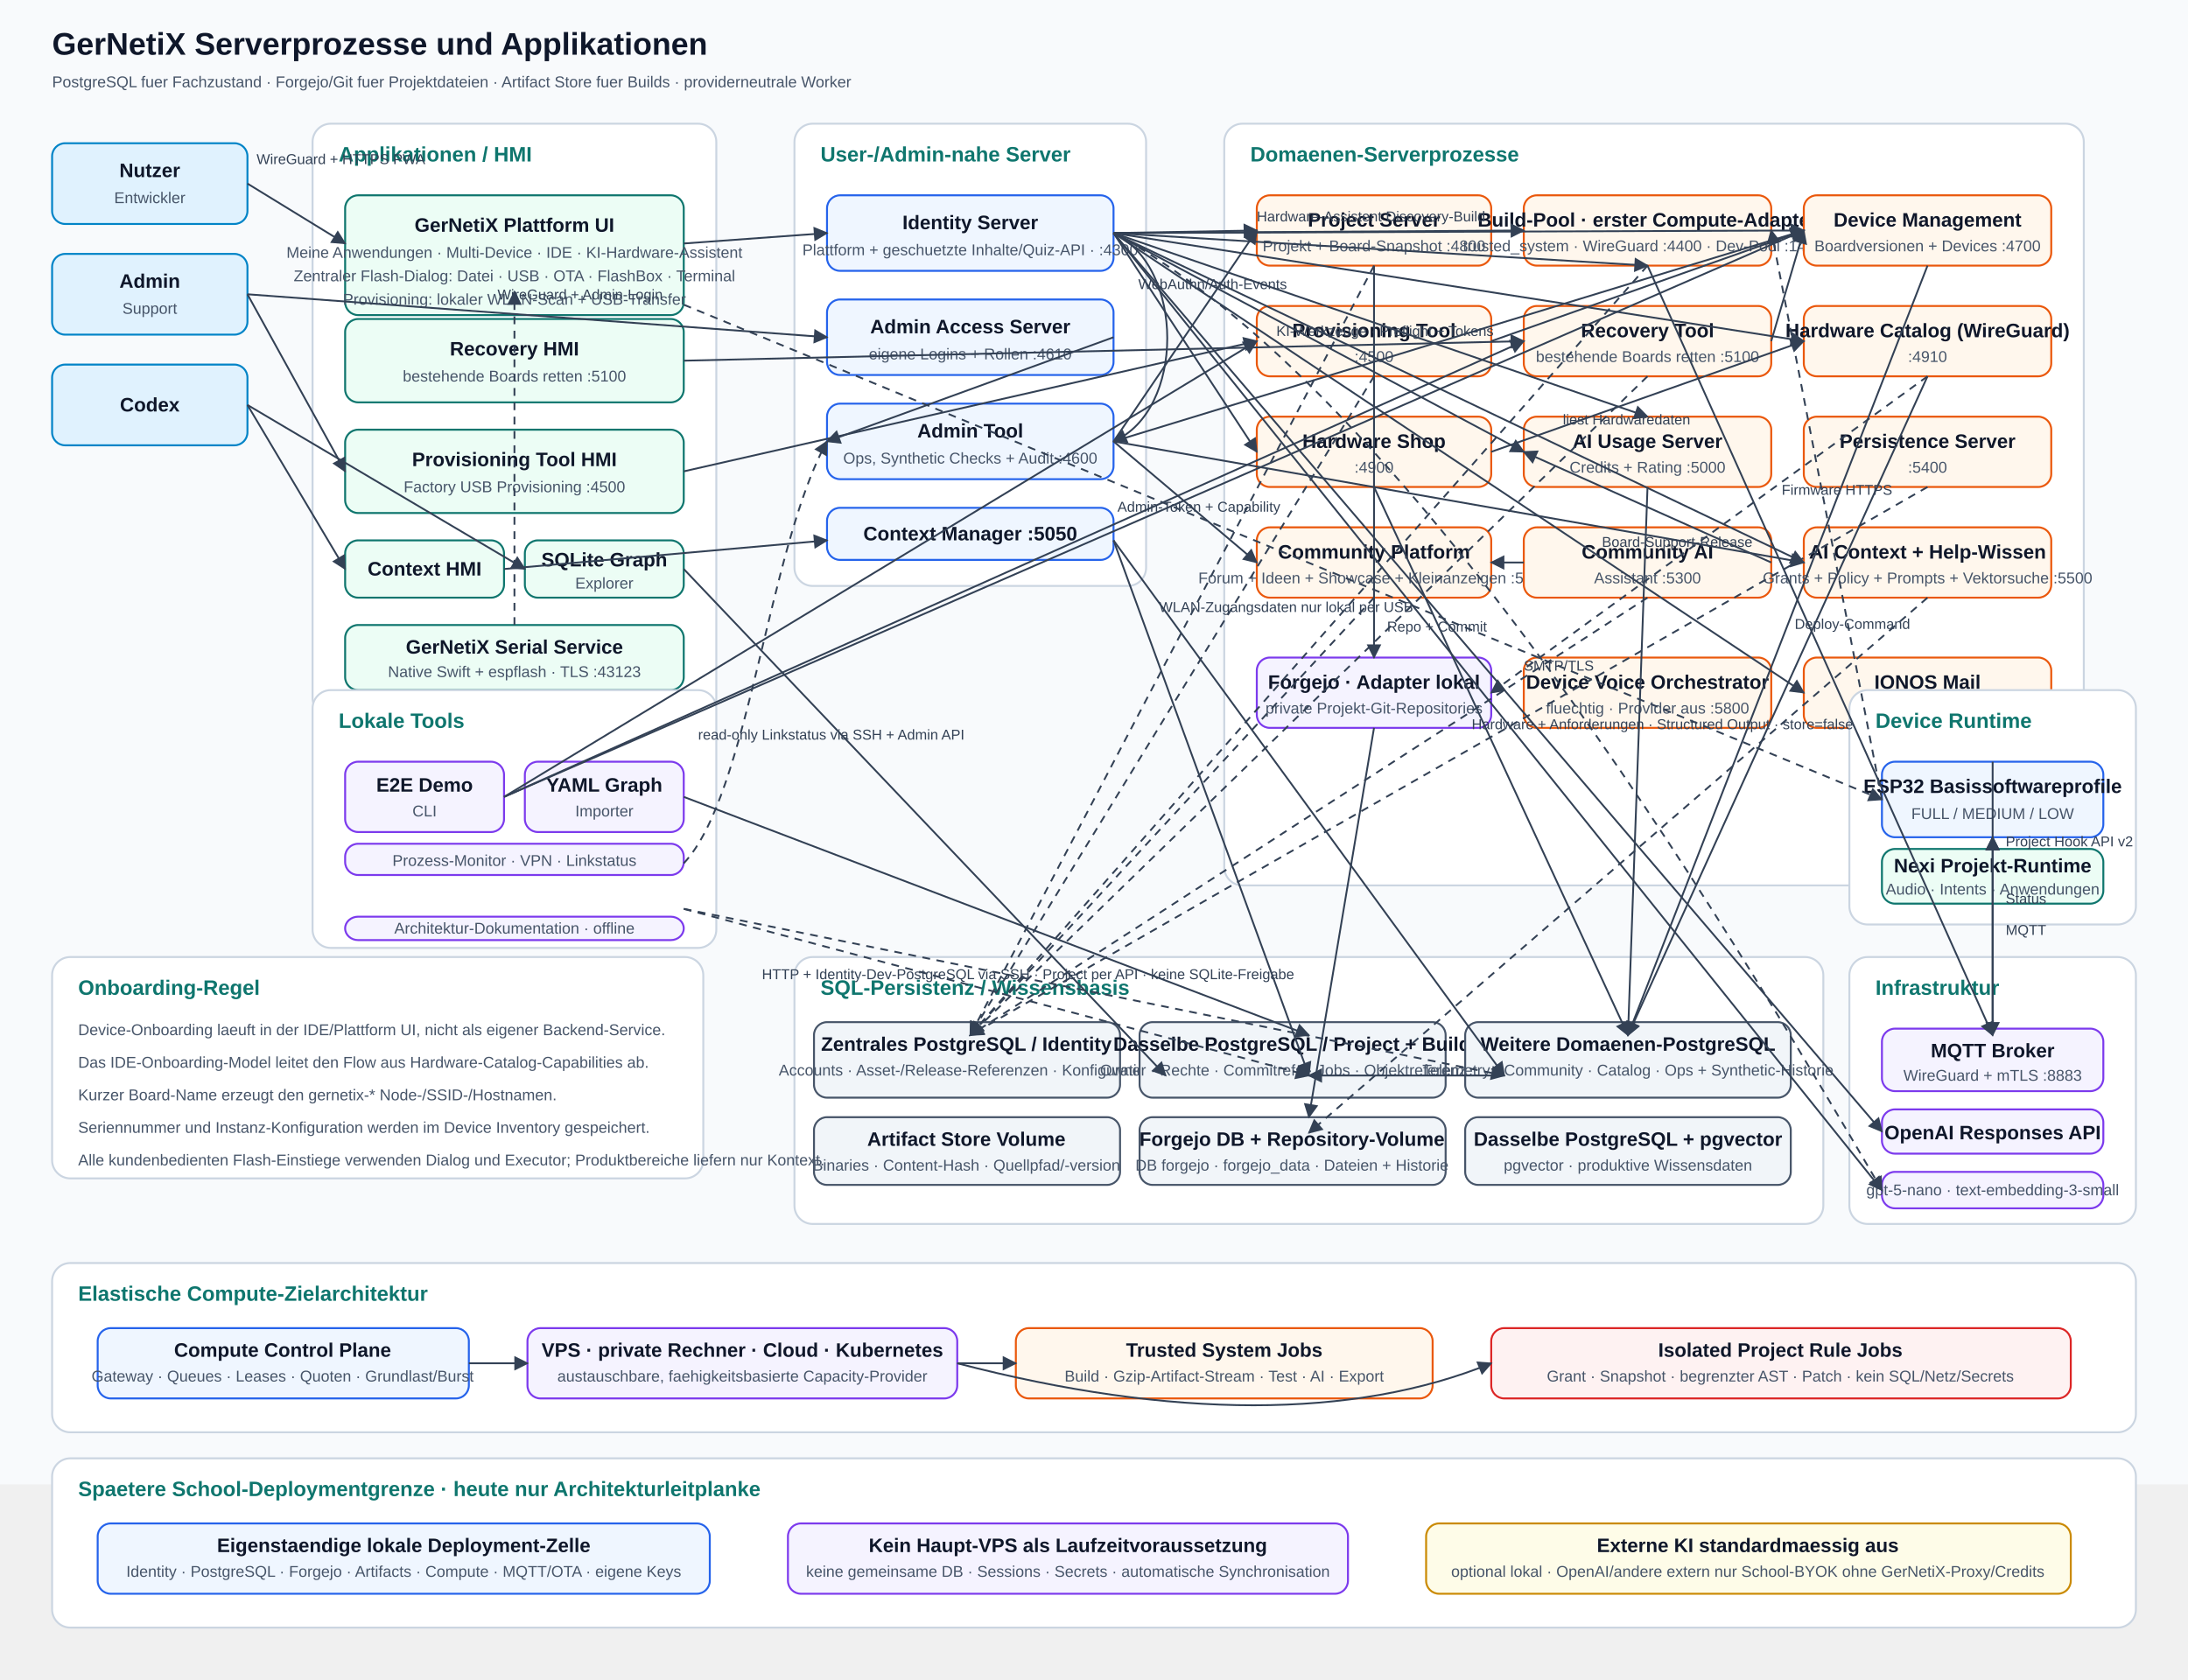
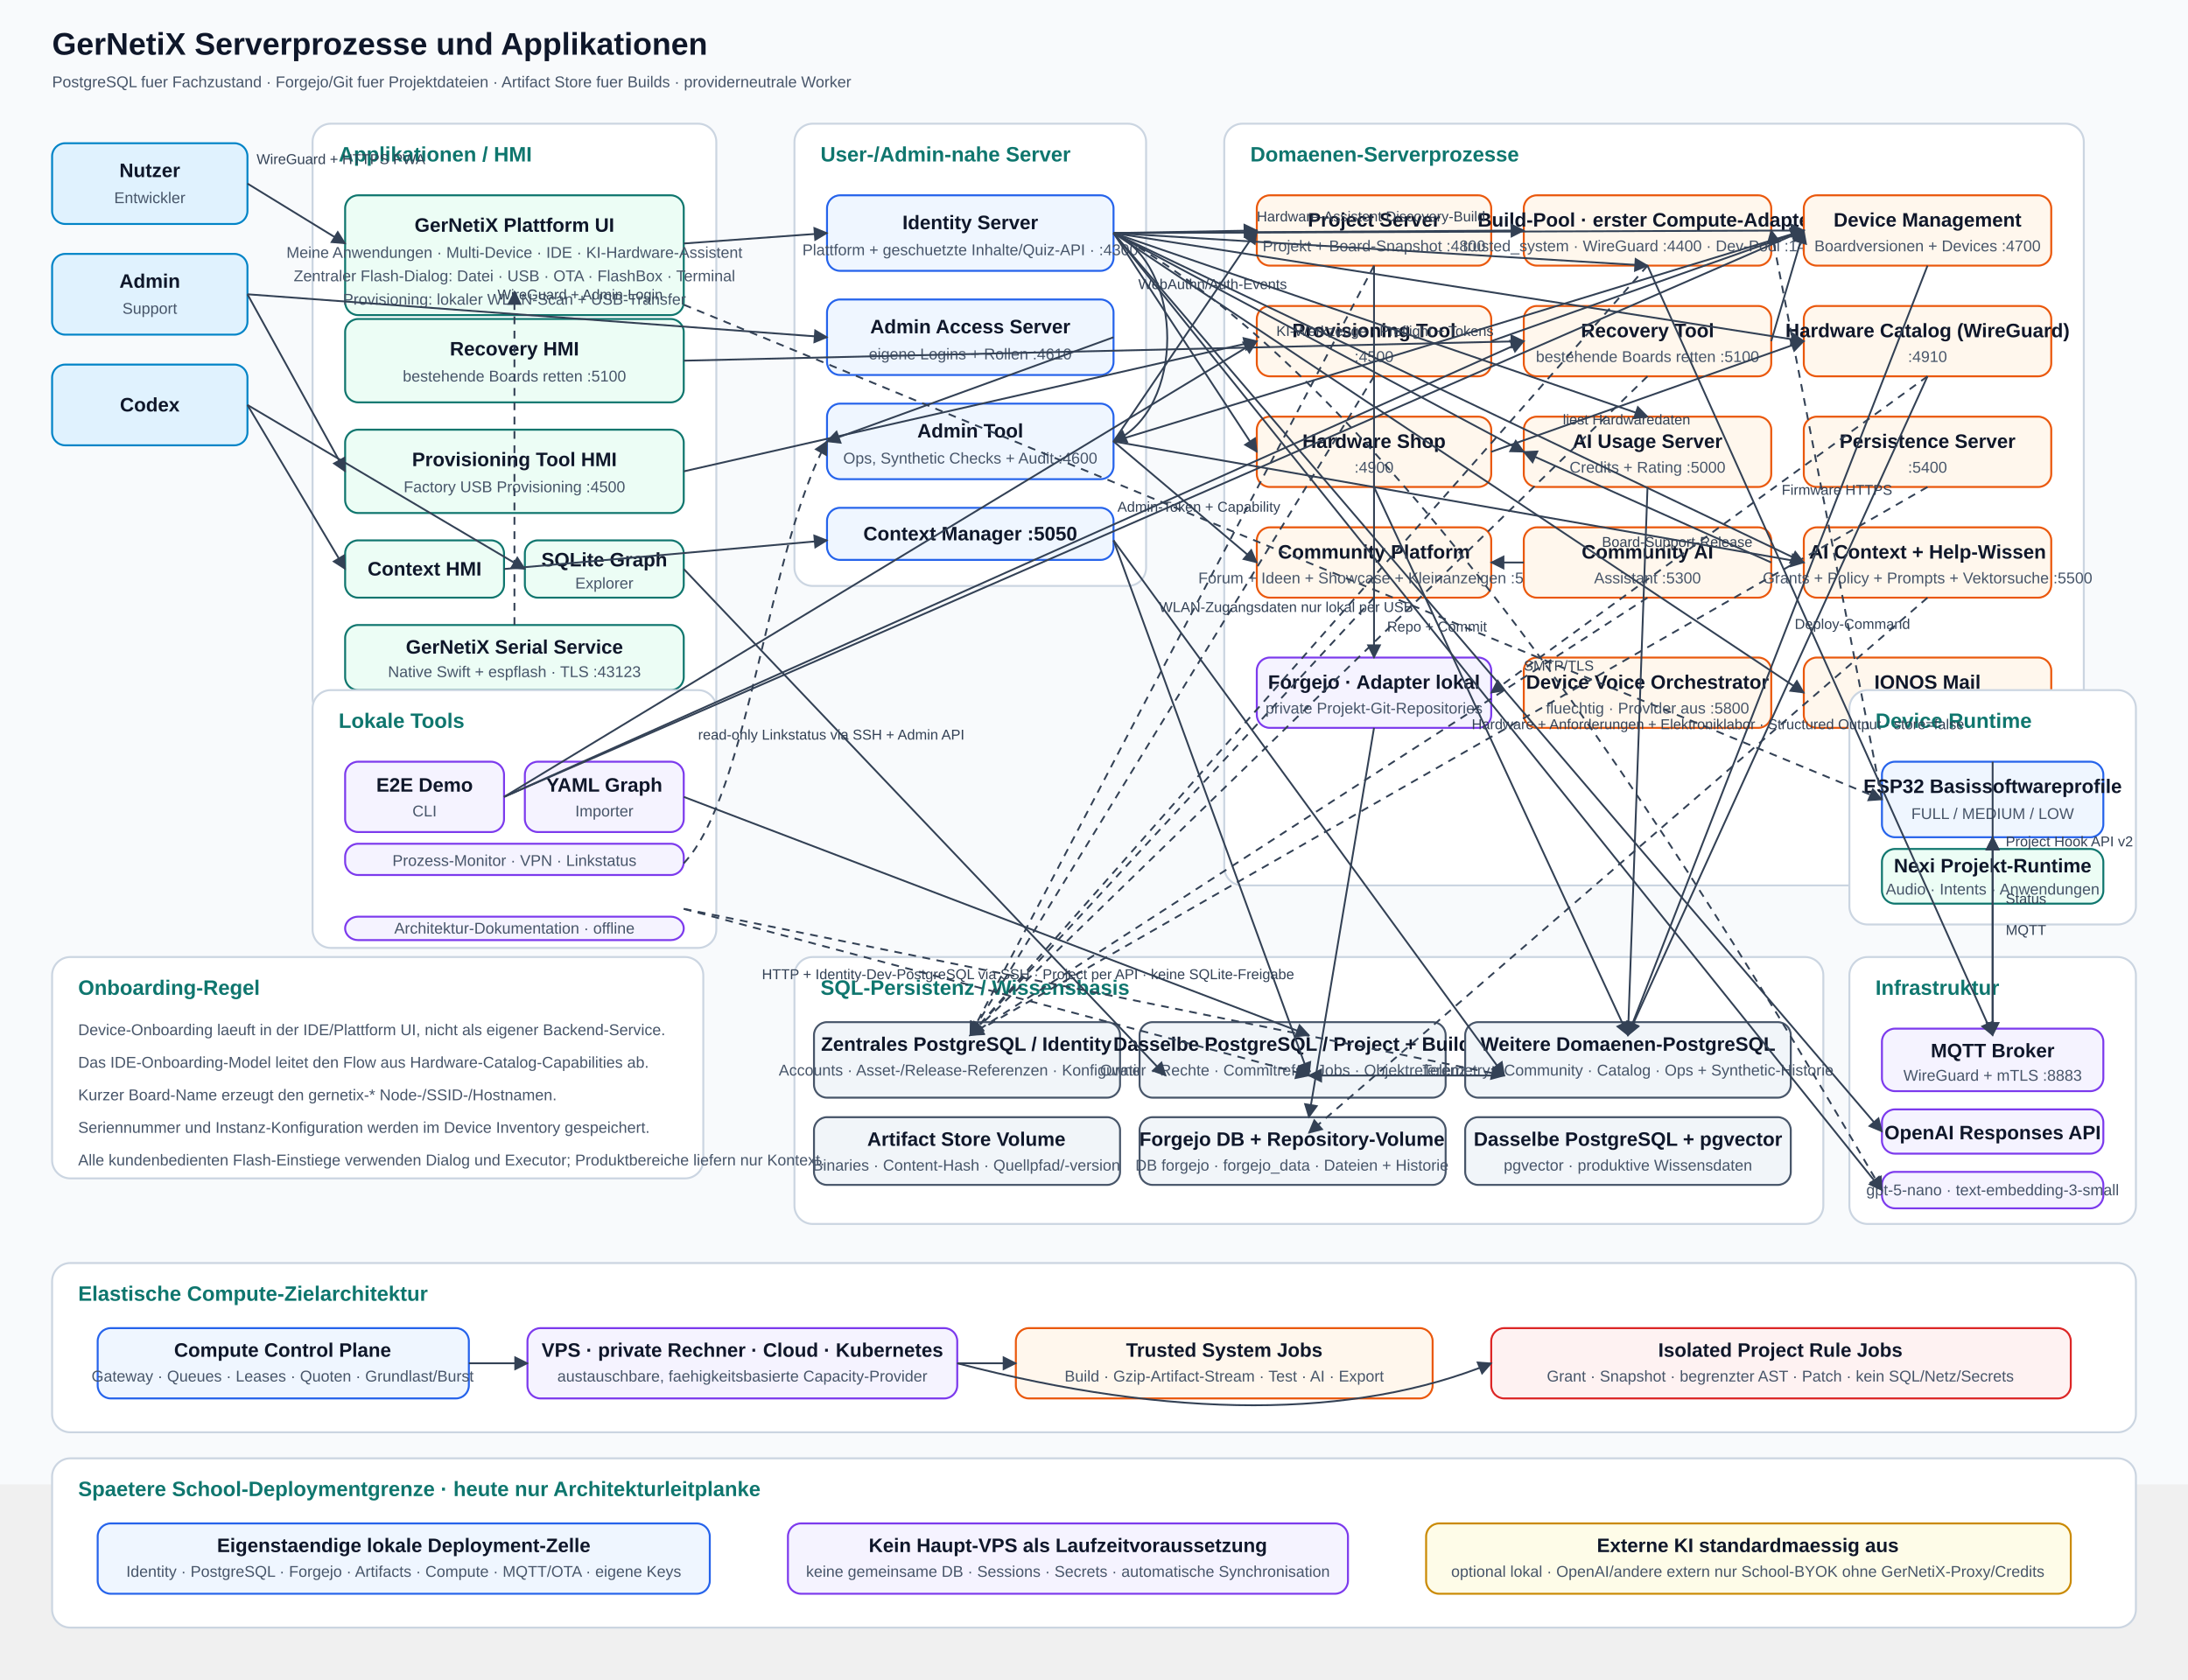
<svg xmlns="http://www.w3.org/2000/svg" width="1680" height="1290" viewBox="0 0 1680 1290" role="img" aria-labelledby="title desc">
  <defs>
    <marker id="arrow" viewBox="0 0 10 10" refX="9" refY="5" markerWidth="8" markerHeight="8" orient="auto-start-reverse">
      <path d="M 0 0 L 10 5 L 0 10 z" fill="#334155" />
    </marker>
    <style>
      .bg { fill: #f8fafc; }
      .cluster { fill: #ffffff; stroke: #cbd5e1; stroke-width: 1.5; rx: 14; }
      .clusterTitle { fill: #0f766e; font: 700 16px Segoe UI, Arial, sans-serif; }
      .node { fill: #ffffff; stroke: #94a3b8; stroke-width: 1.5; rx: 10; }
      .app { fill: #ecfdf5; stroke: #0f766e; }
      .edge { fill: #eff6ff; stroke: #2563eb; }
      .domain { fill: #fff7ed; stroke: #ea580c; }
      .tool { fill: #f5f3ff; stroke: #7c3aed; }
      .store { fill: #f1f5f9; stroke: #475569; }
      .actor { fill: #e0f2fe; stroke: #0284c7; }
      .titleText { fill: #0f172a; font: 700 15px Segoe UI, Arial, sans-serif; }
      .smallText { fill: #475569; font: 12px Segoe UI, Arial, sans-serif; }
      .label { fill: #334155; font: 11px Segoe UI, Arial, sans-serif; }
      .line { fill: none; stroke: #334155; stroke-width: 1.4; marker-end: url(#arrow); }
      .dashed { stroke-dasharray: 6 5; }
    </style>
  </defs>
  <rect class="bg" width="1680" height="1140" />
  <text x="40" y="42" class="titleText" style="font-size:24px">GerNetiX Serverprozesse und Applikationen</text>
  <text x="40" y="67" class="smallText">PostgreSQL fuer Fachzustand · Forgejo/Git fuer Projektdateien · Artifact Store fuer Builds · providerneutrale Worker</text>
  <g id="actors">
    <rect class="node actor" x="40" y="110" width="150" height="62" rx="10" />
    <text class="titleText" x="115" y="136" text-anchor="middle">Nutzer</text>
    <text class="smallText" x="115" y="156" text-anchor="middle">Entwickler</text>
    <rect class="node actor" x="40" y="195" width="150" height="62" rx="10" />
    <text class="titleText" x="115" y="221" text-anchor="middle">Admin</text>
    <text class="smallText" x="115" y="241" text-anchor="middle">Support</text>
    <rect class="node actor" x="40" y="280" width="150" height="62" rx="10" />
    <text class="titleText" x="115" y="316" text-anchor="middle">Codex</text>
  </g>
  <g id="applications">
    <rect class="cluster" x="240" y="95" width="310" height="455" rx="14" />
    <text class="clusterTitle" x="260" y="124">Applikationen / HMI</text>
    <rect class="node app" x="265" y="150" width="260" height="92" rx="10" />
    <text class="titleText" x="395" y="178" text-anchor="middle">GerNetiX Plattform UI</text>
    <text class="smallText" x="395" y="198" text-anchor="middle">Meine Anwendungen · Multi-Device · IDE · KI-Hardware-Assistent</text>
    <text class="smallText" x="395" y="216" text-anchor="middle">Zentraler Flash-Dialog: Datei · USB · OTA · FlashBox · Terminal</text>
    <text class="smallText" x="395" y="234" text-anchor="middle">Provisioning: lokaler WLAN-Scan + USB-Transfer</text>
    <rect class="node app" x="265" y="245" width="260" height="64" rx="10" />
    <text class="titleText" x="395" y="273" text-anchor="middle">Recovery HMI</text>
    <text class="smallText" x="395" y="293" text-anchor="middle">bestehende Boards retten :5100</text>
    <rect class="node app" x="265" y="330" width="260" height="64" rx="10" />
    <text class="titleText" x="395" y="358" text-anchor="middle">Provisioning Tool HMI</text>
    <text class="smallText" x="395" y="378" text-anchor="middle">Factory USB Provisioning :4500</text>
    <rect class="node app" x="265" y="415" width="122" height="44" rx="10" />
    <text class="titleText" x="326" y="442" text-anchor="middle">Context HMI</text>
    <rect class="node app" x="403" y="415" width="122" height="44" rx="10" />
    <text class="titleText" x="464" y="435" text-anchor="middle">SQLite Graph</text>
    <text class="smallText" x="464" y="452" text-anchor="middle">Explorer</text>
    <rect class="node app" x="265" y="480" width="260" height="50" rx="10" />
    <text class="titleText" x="395" y="502" text-anchor="middle">GerNetiX Serial Service</text>
    <text class="smallText" x="395" y="520" text-anchor="middle">Native Swift + espflash · TLS :43123</text>
  </g>
  <g id="edgeServices">
    <rect class="cluster" x="610" y="95" width="270" height="355" rx="14" />
    <text class="clusterTitle" x="630" y="124">User-/Admin-nahe Server</text>
    <rect class="node edge" x="635" y="150" width="220" height="58" rx="10" />
    <text class="titleText" x="745" y="176" text-anchor="middle">Identity Server</text>
    <text class="smallText" x="745" y="196" text-anchor="middle">Plattform + geschuetzte Inhalte/Quiz-API · :4300</text>
    <rect class="node edge" x="635" y="230" width="220" height="58" rx="10" />
    <text class="titleText" x="745" y="256" text-anchor="middle">Admin Access Server</text>
    <text class="smallText" x="745" y="276" text-anchor="middle">eigene Logins + Rollen :4610</text>
    <rect class="node edge" x="635" y="310" width="220" height="58" rx="10" />
    <text class="titleText" x="745" y="336" text-anchor="middle">Admin Tool</text>
    <text class="smallText" x="745" y="356" text-anchor="middle">Ops, Synthetic Checks + Audit :4600</text>
    <rect class="node edge" x="635" y="390" width="220" height="40" rx="10" />
    <text class="titleText" x="745" y="415" text-anchor="middle">Context Manager :5050</text>
  </g>
  <g id="domainServices">
    <rect class="cluster" x="940" y="95" width="660" height="585" rx="14" />
    <text class="clusterTitle" x="960" y="124">Domaenen-Serverprozesse</text>
    <rect class="node domain" x="965" y="150" width="180" height="54" rx="10" />
    <text class="titleText" x="1055" y="174" text-anchor="middle">Project Server</text>
    <text class="smallText" x="1055" y="193" text-anchor="middle">Projekt + Board-Snapshot :4800</text>
    <rect class="node domain" x="1170" y="150" width="190" height="54" rx="10" />
    <text class="titleText" x="1265" y="174" text-anchor="middle">Build-Pool · erster Compute-Adapter</text>
    <text class="smallText" x="1265" y="193" text-anchor="middle">trusted_system · WireGuard :4400 · Dev-Pool :14400</text>
    <rect class="node domain" x="1385" y="150" width="190" height="54" rx="10" />
    <text class="titleText" x="1480" y="174" text-anchor="middle">Device Management</text>
    <text class="smallText" x="1480" y="193" text-anchor="middle">Boardversionen + Devices :4700</text>
    <rect class="node domain" x="965" y="235" width="180" height="54" rx="10" />
    <text class="titleText" x="1055" y="259" text-anchor="middle">Provisioning Tool</text>
    <text class="smallText" x="1055" y="278" text-anchor="middle">:4500</text>
    <rect class="node domain" x="1170" y="235" width="190" height="54" rx="10" />
    <text class="titleText" x="1265" y="259" text-anchor="middle">Recovery Tool</text>
    <text class="smallText" x="1265" y="278" text-anchor="middle">bestehende Boards retten :5100</text>
    <rect class="node domain" x="1385" y="235" width="190" height="54" rx="10" />
    <text class="titleText" x="1480" y="259" text-anchor="middle">Hardware Catalog (WireGuard)</text>
    <text class="smallText" x="1480" y="278" text-anchor="middle">:4910</text>
    <rect class="node domain" x="965" y="320" width="180" height="54" rx="10" />
    <text class="titleText" x="1055" y="344" text-anchor="middle">Hardware Shop</text>
    <text class="smallText" x="1055" y="363" text-anchor="middle">:4900</text>
    <rect class="node domain" x="1170" y="320" width="190" height="54" rx="10" />
    <text class="titleText" x="1265" y="344" text-anchor="middle">AI Usage Server</text>
    <text class="smallText" x="1265" y="363" text-anchor="middle">Credits + Rating :5000</text>
    <rect class="node domain" x="1385" y="320" width="190" height="54" rx="10" />
    <text class="titleText" x="1480" y="344" text-anchor="middle">Persistence Server</text>
    <text class="smallText" x="1480" y="363" text-anchor="middle">:5400</text>
    <rect class="node domain" x="965" y="405" width="180" height="54" rx="10" />
    <text class="titleText" x="1055" y="429" text-anchor="middle">Community Platform</text>
    <text class="smallText" x="1055" y="448" text-anchor="middle">Forum + Ideen + Showcase + Kleinanzeigen :5200</text>
    <rect class="node domain" x="1170" y="405" width="190" height="54" rx="10" />
    <text class="titleText" x="1265" y="429" text-anchor="middle">Community AI</text>
    <text class="smallText" x="1265" y="448" text-anchor="middle">Assistant :5300</text>
    <rect class="node domain" x="1385" y="405" width="190" height="54" rx="10" />
    <text class="titleText" x="1480" y="429" text-anchor="middle">AI Context + Help-Wissen</text>
    <text class="smallText" x="1480" y="448" text-anchor="middle">Grants + Policy + Prompts + Vektorsuche :5500</text>
    <rect class="node domain" x="1385" y="505" width="190" height="54" rx="10" />
    <text class="titleText" x="1480" y="529" text-anchor="middle">IONOS Mail</text>
    <text class="smallText" x="1480" y="548" text-anchor="middle">SMTP/TLS</text>
    <rect class="node tool" x="965" y="505" width="180" height="54" rx="10" />
    <text class="titleText" x="1055" y="529" text-anchor="middle">Forgejo · Adapter lokal</text>
    <text class="smallText" x="1055" y="548" text-anchor="middle">private Projekt-Git-Repositories</text>
    <rect class="node domain" x="1170" y="505" width="190" height="54" rx="10" />
    <text class="titleText" x="1265" y="529" text-anchor="middle">Device Voice Orchestrator</text>
    <text class="smallText" x="1265" y="548" text-anchor="middle">fluechtig · Provider aus :5800</text>
  </g>
  <g id="tools">
    <rect class="cluster" x="240" y="530" width="310" height="198" rx="14" />
    <text class="clusterTitle" x="260" y="559">Lokale Tools</text>
    <rect class="node tool" x="265" y="585" width="122" height="54" rx="10" />
    <text class="titleText" x="326" y="608" text-anchor="middle">E2E Demo</text>
    <text class="smallText" x="326" y="627" text-anchor="middle">CLI</text>
    <rect class="node tool" x="403" y="585" width="122" height="54" rx="10" />
    <text class="titleText" x="464" y="608" text-anchor="middle">YAML Graph</text>
    <text class="smallText" x="464" y="627" text-anchor="middle">Importer</text>
    <rect class="node tool" x="265" y="648" width="260" height="24" rx="10" />
    <text class="smallText" x="395" y="665" text-anchor="middle">Prozess-Monitor · VPN · Linkstatus</text>
    <rect class="node tool" x="265" y="704" width="260" height="18" rx="10" />
    <text class="smallText" x="395" y="717" text-anchor="middle">Architektur-Dokumentation · offline</text>
  </g>
  <g id="deviceRuntime">
    <rect class="cluster" x="1420" y="530" width="220" height="180" rx="14" />
    <text class="clusterTitle" x="1440" y="559">Device Runtime</text>
    <rect class="node edge" x="1445" y="585" width="170" height="58" rx="10" />
    <text class="titleText" x="1530" y="609" text-anchor="middle">ESP32 Basissoftwareprofile</text>
    <text class="smallText" x="1530" y="629" text-anchor="middle">FULL / MEDIUM / LOW</text>
    <rect class="node app" x="1445" y="652" width="170" height="42" rx="10" />
    <text class="titleText" x="1530" y="670" text-anchor="middle">Nexi Projekt-Runtime</text>
    <text class="smallText" x="1530" y="687" text-anchor="middle">Audio · Intents · Anwendungen</text>
  </g>
  <g id="platformInfrastructure">
    <rect class="cluster" x="1420" y="735" width="220" height="205" rx="14" />
    <text class="clusterTitle" x="1440" y="764">Infrastruktur</text>
    <rect class="node tool" x="1445" y="790" width="170" height="48" rx="10" />
    <text class="titleText" x="1530" y="812" text-anchor="middle">MQTT Broker</text>
    <text class="smallText" x="1530" y="830" text-anchor="middle">WireGuard + mTLS :8883</text>
    <rect class="node tool" x="1445" y="852" width="170" height="34" rx="10" />
    <text class="titleText" x="1530" y="875" text-anchor="middle">OpenAI Responses API</text>
    <rect class="node tool" x="1445" y="900" width="170" height="28" rx="10" />
    <text class="smallText" x="1530" y="918" text-anchor="middle">gpt-5-nano · text-embedding-3-small</text>
  </g>
  <g id="storage">
    <rect class="cluster" x="610" y="735" width="790" height="205" rx="14" />
    <text class="clusterTitle" x="630" y="764">SQL-Persistenz / Wissensbasis</text>
    <rect class="node store" x="625" y="785" width="235" height="58" rx="10" />
    <text class="titleText" x="742" y="807" text-anchor="middle">Zentrales PostgreSQL / Identity</text>
    <text class="smallText" x="742" y="826" text-anchor="middle">Accounts · Asset-/Release-Referenzen · Konfiguration</text>
    <rect class="node store" x="875" y="785" width="235" height="58" rx="10" />
    <text class="titleText" x="992" y="807" text-anchor="middle">Dasselbe PostgreSQL / Project + Build</text>
    <text class="smallText" x="992" y="826" text-anchor="middle">Owner · Rechte · Commitrefs · Jobs · Objektreferenzen</text>
    <rect class="node store" x="1125" y="785" width="250" height="58" rx="10" />
    <text class="titleText" x="1250" y="807" text-anchor="middle">Weitere Domaenen-PostgreSQL</text>
    <text class="smallText" x="1250" y="826" text-anchor="middle">Telemetry · Community · Catalog · Ops + Synthetic-Historie</text>
    <rect class="node store" x="625" y="858" width="235" height="52" rx="10" />
    <text class="titleText" x="742" y="880" text-anchor="middle">Artifact Store Volume</text>
    <text class="smallText" x="742" y="899" text-anchor="middle">Binaries · Content-Hash · Quellpfad/-version</text>
    <rect class="node store" x="875" y="858" width="235" height="52" rx="10" />
    <text class="titleText" x="992" y="880" text-anchor="middle">Forgejo DB + Repository-Volume</text>
    <text class="smallText" x="992" y="899" text-anchor="middle">DB forgejo · forgejo_data · Dateien + Historie</text>
    <rect class="node store" x="1125" y="858" width="250" height="52" rx="10" />
    <text class="titleText" x="1250" y="880" text-anchor="middle">Dasselbe PostgreSQL + pgvector</text>
    <text class="smallText" x="1250" y="899" text-anchor="middle">pgvector · produktive Wissensdaten</text>
  </g>
  <path class="line" d="M 190 141 L 265 187" />
  <text class="label" x="197" y="126">WireGuard + HTTPS PWA</text>
  <path class="line" d="M 190 226 L 265 362" />
  <path class="line" d="M 190 226 L 635 259" />
  <text class="label" x="382" y="230">WireGuard + Admin-Login</text>
  <path class="line" d="M 190 311 L 265 437" />
  <path class="line" d="M 190 311 L 403 437" />
  <path class="line" d="M 525 187 L 635 179" />
  <path class="line dashed" d="M 525 234 L 1445 614" />
  <text class="label" x="890" y="470">WLAN-Zugangsdaten nur lokal per USB</text>
  <path class="line dashed" d="M 395 480 L 395 224" />
  <path class="line" d="M 525 277 L 1170 262" />
  <path class="line" d="M 525 362 L 965 262" />
  <path class="line" d="M 387 437 L 635 415" />
  <path class="line" d="M 525 437 L 895 826" />
  <path class="line" d="M 855 179 L 965 177" />
  <path class="line" d="M 855 179 L 1170 177" />
  <path class="line" d="M 855 179 L 1385 177" />
  <path class="line" d="M 855 179 L 1385 262" />
  <path class="line" d="M 855 179 L 965 347" />
  <path class="line" d="M 855 179 L 1170 347" />
  <path class="line" d="M 855 179 L 1385 432" />
  <path class="line" d="M 855 179 L 1385 532" />
  <text class="label" x="1170" y="515">SMTP/TLS</text>
  <path class="line" d="M 855 179 C 910 205, 910 315, 855 339" />
  <text class="label" x="874" y="222">WebAuthn/Auth-Events</text>
  <path class="line" d="M 855 179 L 1445 869" />
  <path class="line" d="M 855 179 L 1445 914" />
  <path class="line" d="M 855 259 L 635 339" />
  <path class="line dashed" d="M 525 663 C 575 610, 590 420, 635 339" />
  <text class="label" x="536" y="568">read-only Linkstatus via SSH + Admin API</text>
  <path class="line" d="M 855 339 L 1385 177" />
  <path class="line" d="M 855 339 L 965 177" />
  <path class="line" d="M 855 339 L 965 432" />
  <text class="label" x="858" y="393">Admin-Token + Capability</text>
  <path class="line" d="M 855 339 L 1385 432" />
  <path class="line" d="M 855 415 L 1155 826" />
  <path class="line" d="M 855 415 L 1005 826" />
  <path class="line" d="M 1055 204 L 1055 505" />
  <text class="label" x="1065" y="485">Repo + Commit</text>
  <path class="line" d="M 1055 559 L 1005 858" />
  <path class="line dashed" d="M 1480 289 L 1145 532" />
  <text class="label" x="1230" y="420">Board-Support-Release</text>
  <path class="line" d="M 1145 347 L 1385 262" />
  <text class="label" x="1200" y="326">liest Hardwaredaten</text>
  <path class="line" d="M 1145 262 L 1385 177" />
  <path class="line" d="M 1360 262 L 1385 177" />
  <path class="line" d="M 855 179 L 1265 204" />
  <text class="label" x="965" y="170">Hardware-Assistent Discovery-Build</text>
  <path class="line" d="M 855 179 L 1265 320" />
  <text class="label" x="980" y="258">KI-Werkzeuge · Preflight + Tokens</text>
  <path class="line dashed" d="M 855 179 C 1080 300, 1320 700, 1445 914" />
-   <text class="label" x="1130" y="560">Hardware + Anforderungen · Structured Output · store=false</text>
+   <text class="label" x="1130" y="560">Hardware + Anforderungen + Elektroniklabor · Structured Output · store=false</text>
  <path class="line" d="M 1360 432 L 1170 347" />
  <path class="line" d="M 1170 432 L 1145 432" />
  <path class="line" d="M 1265 204 L 1530 795" />
  <text class="label" x="1378" y="483">Deploy-Command</text>
  <path class="line" d="M 1530 795 L 1530 643" />
  <text class="label" x="1540" y="718">MQTT</text>
  <path class="line" d="M 1530 585 L 1530 795" />
  <text class="label" x="1540" y="694">Status</text>
  <path class="line" d="M 1530 652 L 1530 643" />
  <text class="label" x="1540" y="650">Project Hook API v2</text>
  <path class="line dashed" d="M 1445 614 L 1360 177" />
  <text class="label" x="1368" y="380">Firmware HTTPS</text>
  <path class="line dashed" d="M 1055 204 L 745 795" />
  <path class="line dashed" d="M 1265 204 L 745 795" />
  <path class="line" d="M 1480 204 L 1250 795" />
  <path class="line dashed" d="M 1055 289 L 745 795" />
  <path class="line dashed" d="M 1265 289 L 745 795" />
  <path class="line" d="M 1480 289 L 1250 795" />
  <path class="line" d="M 1055 374 L 1250 795" />
  <path class="line" d="M 1265 374 L 1250 795" />
  <path class="line dashed" d="M 1480 374 L 745 795" />
  <path class="line dashed" d="M 1055 459 L 745 795" />
  <path class="line dashed" d="M 1265 459 L 745 795" />
  <path class="line dashed" d="M 1480 459 L 1005 870" />
  <path class="line" d="M 387 612 L 965 262" />
  <path class="line" d="M 387 612 L 1170 262" />
  <path class="line" d="M 387 612 L 1385 177" />
  <path class="line" d="M 525 612 L 1005 795" />
  <path class="line dashed" d="M 525 698 L 1005 826" />
  <path class="line dashed" d="M 525 698 L 1155 826" />
  <text class="label" x="585" y="752">HTTP + Identity-Dev-PostgreSQL via SSH · Project per API · keine SQLite-Freigabe</text>
  <path class="line" d="M 1155 826 L 1005 826" />
  <g id="legend">
    <rect class="cluster" x="40" y="735" width="500" height="170" rx="14" />
    <text class="clusterTitle" x="60" y="764">Onboarding-Regel</text>
    <text class="smallText" x="60" y="795">Device-Onboarding laeuft in der IDE/Plattform UI, nicht als eigener Backend-Service.</text>
    <text class="smallText" x="60" y="820">Das IDE-Onboarding-Model leitet den Flow aus Hardware-Catalog-Capabilities ab.</text>
    <text class="smallText" x="60" y="845">Kurzer Board-Name erzeugt den gernetix-* Node-/SSID-/Hostnamen.</text>
    <text class="smallText" x="60" y="870">Seriennummer und Instanz-Konfiguration werden im Device Inventory gespeichert.</text>
    <text class="smallText" x="60" y="895">Alle kundenbedienten Flash-Einstiege verwenden Dialog und Executor; Produktbereiche liefern nur Kontext.</text>
  </g>
  <g id="elasticComputeTarget">
    <rect class="cluster" x="40" y="970" width="1600" height="130" rx="14" />
    <text class="clusterTitle" x="60" y="999">Elastische Compute-Zielarchitektur</text>
    <rect class="node edge" x="75" y="1020" width="285" height="54" rx="10" />
    <text class="titleText" x="217" y="1042" text-anchor="middle">Compute Control Plane</text>
    <text class="smallText" x="217" y="1061" text-anchor="middle">Gateway · Queues · Leases · Quoten · Grundlast/Burst</text>
    <rect class="node tool" x="405" y="1020" width="330" height="54" rx="10" />
    <text class="titleText" x="570" y="1042" text-anchor="middle">VPS · private Rechner · Cloud · Kubernetes</text>
    <text class="smallText" x="570" y="1061" text-anchor="middle">austauschbare, faehigkeitsbasierte Capacity-Provider</text>
    <rect class="node domain" x="780" y="1020" width="320" height="54" rx="10" />
    <text class="titleText" x="940" y="1042" text-anchor="middle">Trusted System Jobs</text>
    <text class="smallText" x="940" y="1061" text-anchor="middle">Build · Gzip-Artifact-Stream · Test · AI · Export</text>
    <rect class="node" x="1145" y="1020" width="445" height="54" rx="10" style="fill:#fef2f2;stroke:#dc2626" />
    <text class="titleText" x="1367" y="1042" text-anchor="middle">Isolated Project Rule Jobs</text>
    <text class="smallText" x="1367" y="1061" text-anchor="middle">Grant · Snapshot · begrenzter AST · Patch · kein SQL/Netz/Secrets</text>
    <path class="line" d="M 360 1047 L 405 1047" />
    <path class="line" d="M 735 1047 L 780 1047" />
    <path class="line" d="M 735 1047 C 900 1090, 1040 1090, 1145 1047" />
  </g>
  <g id="schoolDeploymentBoundary">
    <rect class="cluster" x="40" y="1120" width="1600" height="130" rx="14" />
    <text class="clusterTitle" x="60" y="1149">Spaetere School-Deploymentgrenze · heute nur Architekturleitplanke</text>
    <rect class="node edge" x="75" y="1170" width="470" height="54" rx="10" />
    <text class="titleText" x="310" y="1192" text-anchor="middle">Eigenstaendige lokale Deployment-Zelle</text>
    <text class="smallText" x="310" y="1211" text-anchor="middle">Identity · PostgreSQL · Forgejo · Artifacts · Compute · MQTT/OTA · eigene Keys</text>
    <rect class="node tool" x="605" y="1170" width="430" height="54" rx="10" />
    <text class="titleText" x="820" y="1192" text-anchor="middle">Kein Haupt-VPS als Laufzeitvoraussetzung</text>
    <text class="smallText" x="820" y="1211" text-anchor="middle">keine gemeinsame DB · Sessions · Secrets · automatische Synchronisation</text>
    <rect class="node" x="1095" y="1170" width="495" height="54" rx="10" style="fill:#fefce8;stroke:#ca8a04" />
    <text class="titleText" x="1342" y="1192" text-anchor="middle">Externe KI standardmaessig aus</text>
    <text class="smallText" x="1342" y="1211" text-anchor="middle">optional lokal · OpenAI/andere extern nur School-BYOK ohne GerNetiX-Proxy/Credits</text>
  </g>
</svg>
